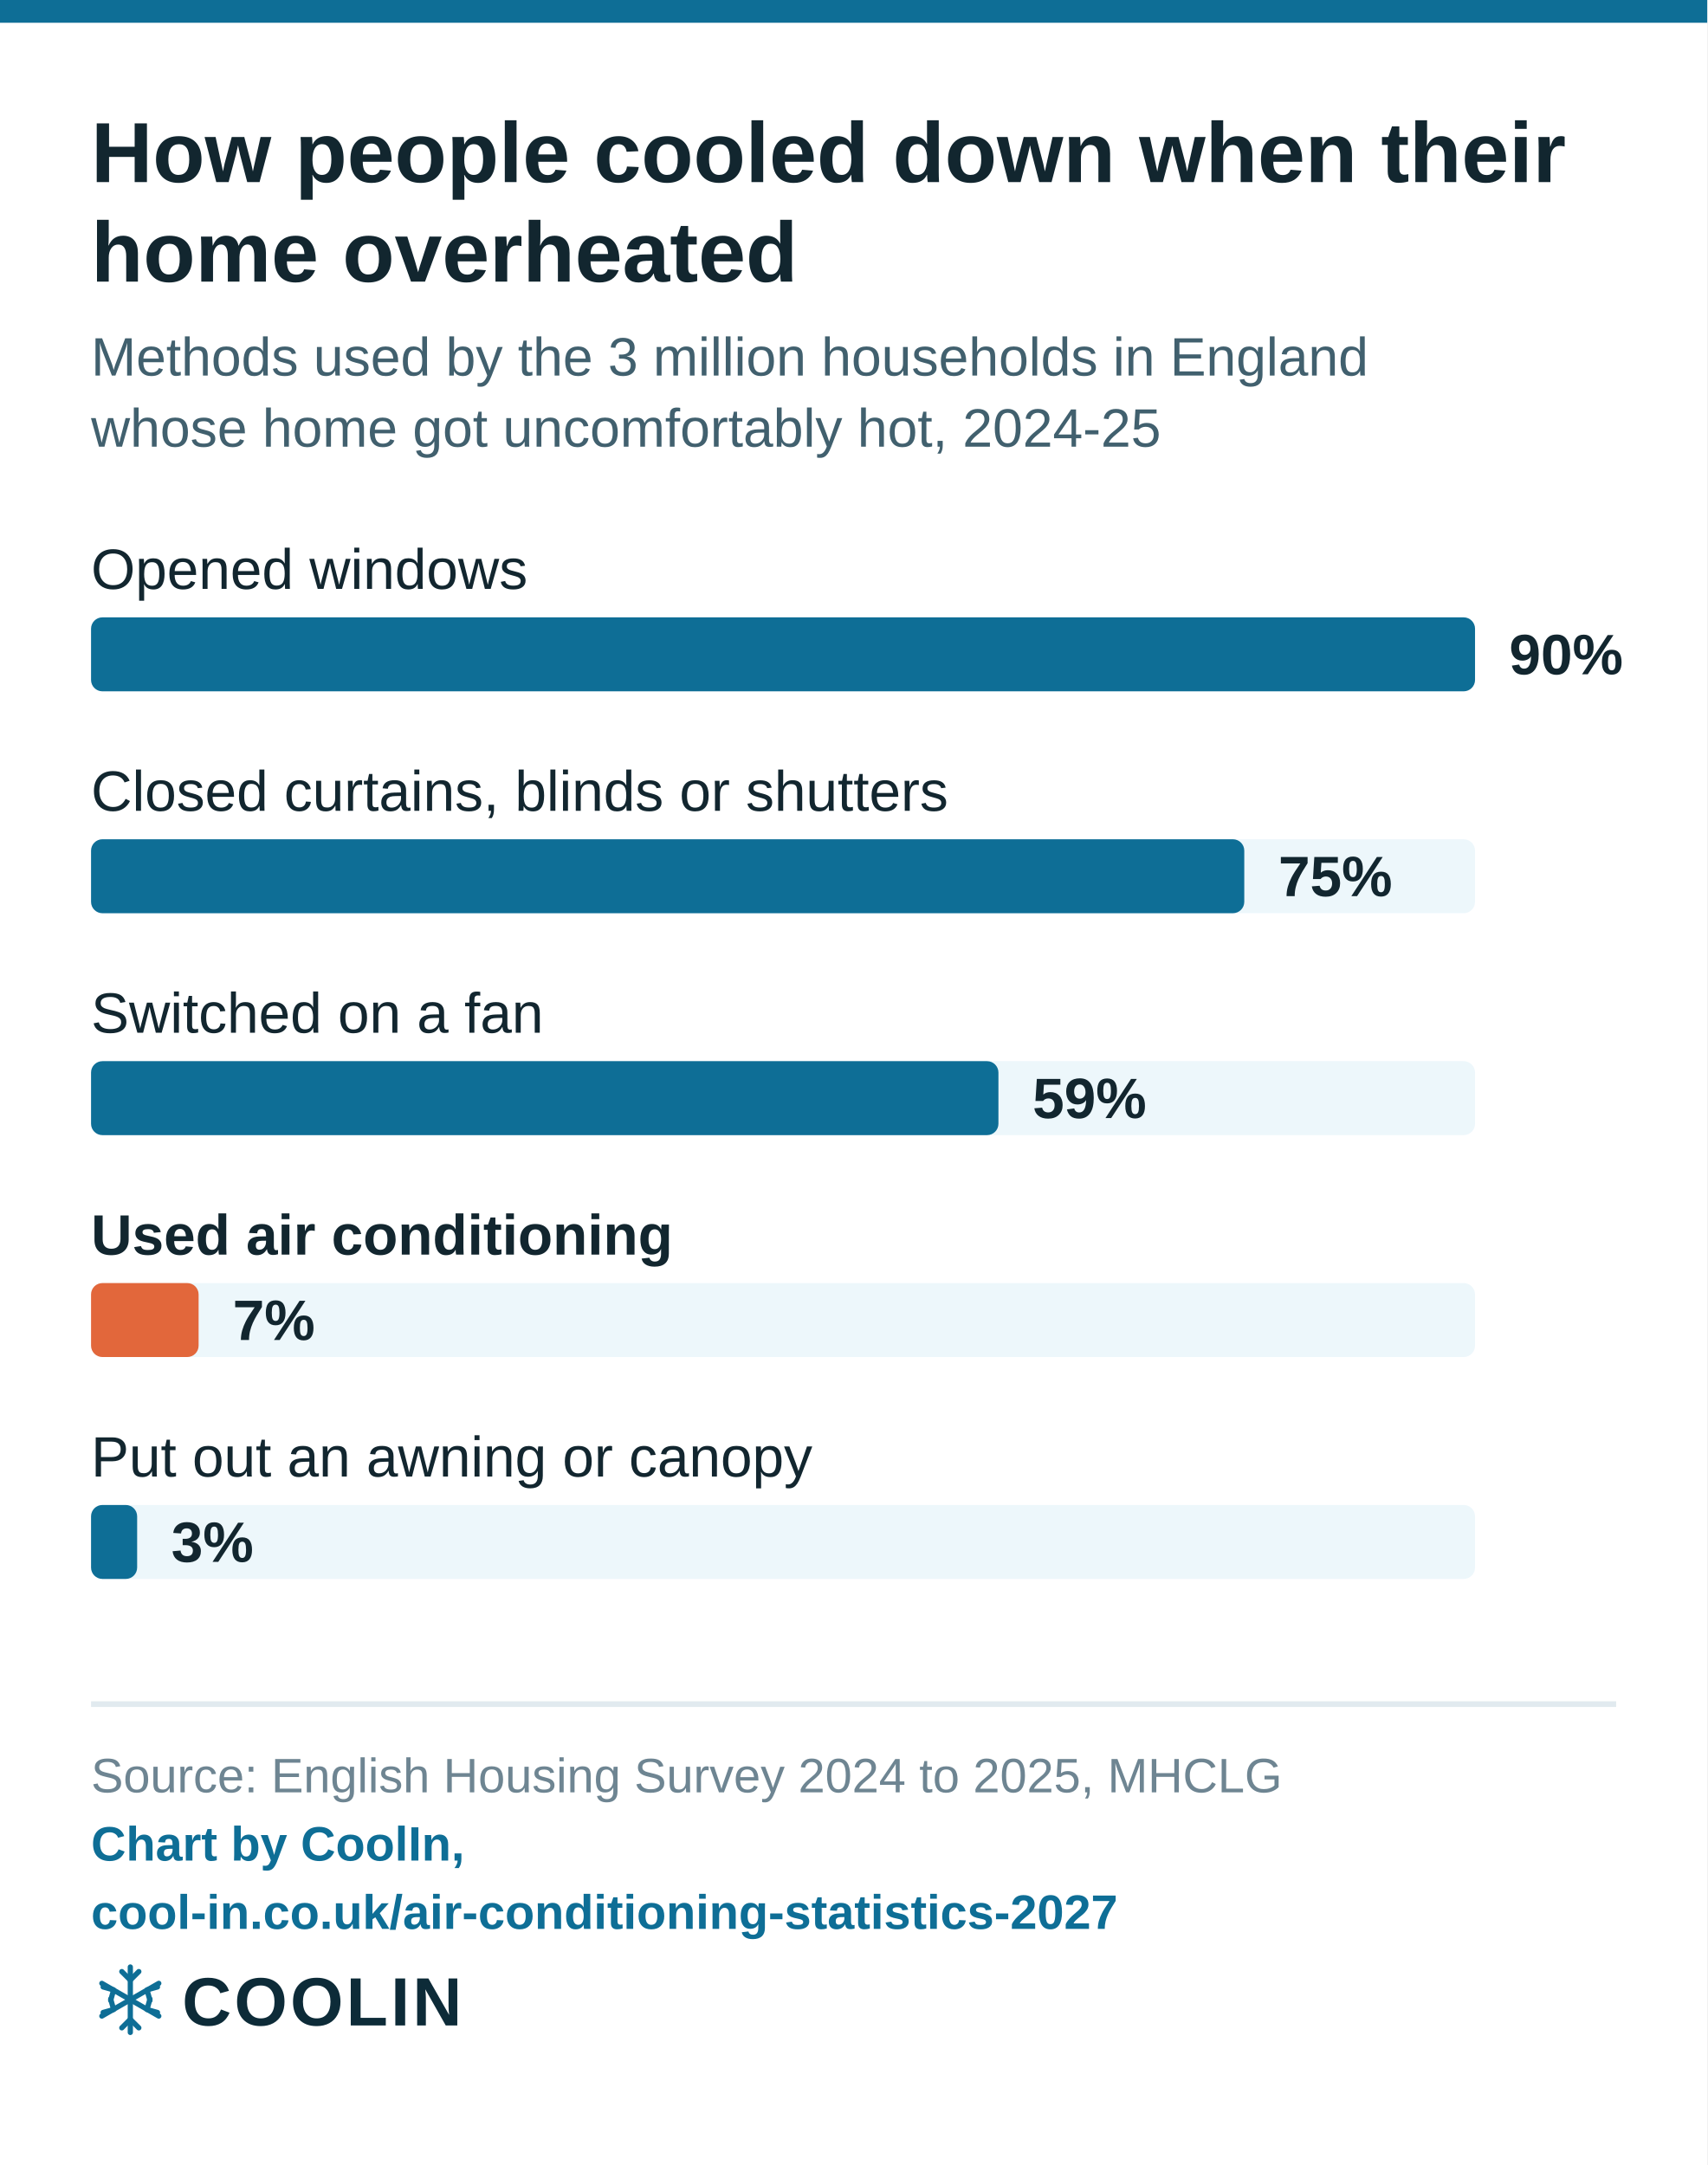
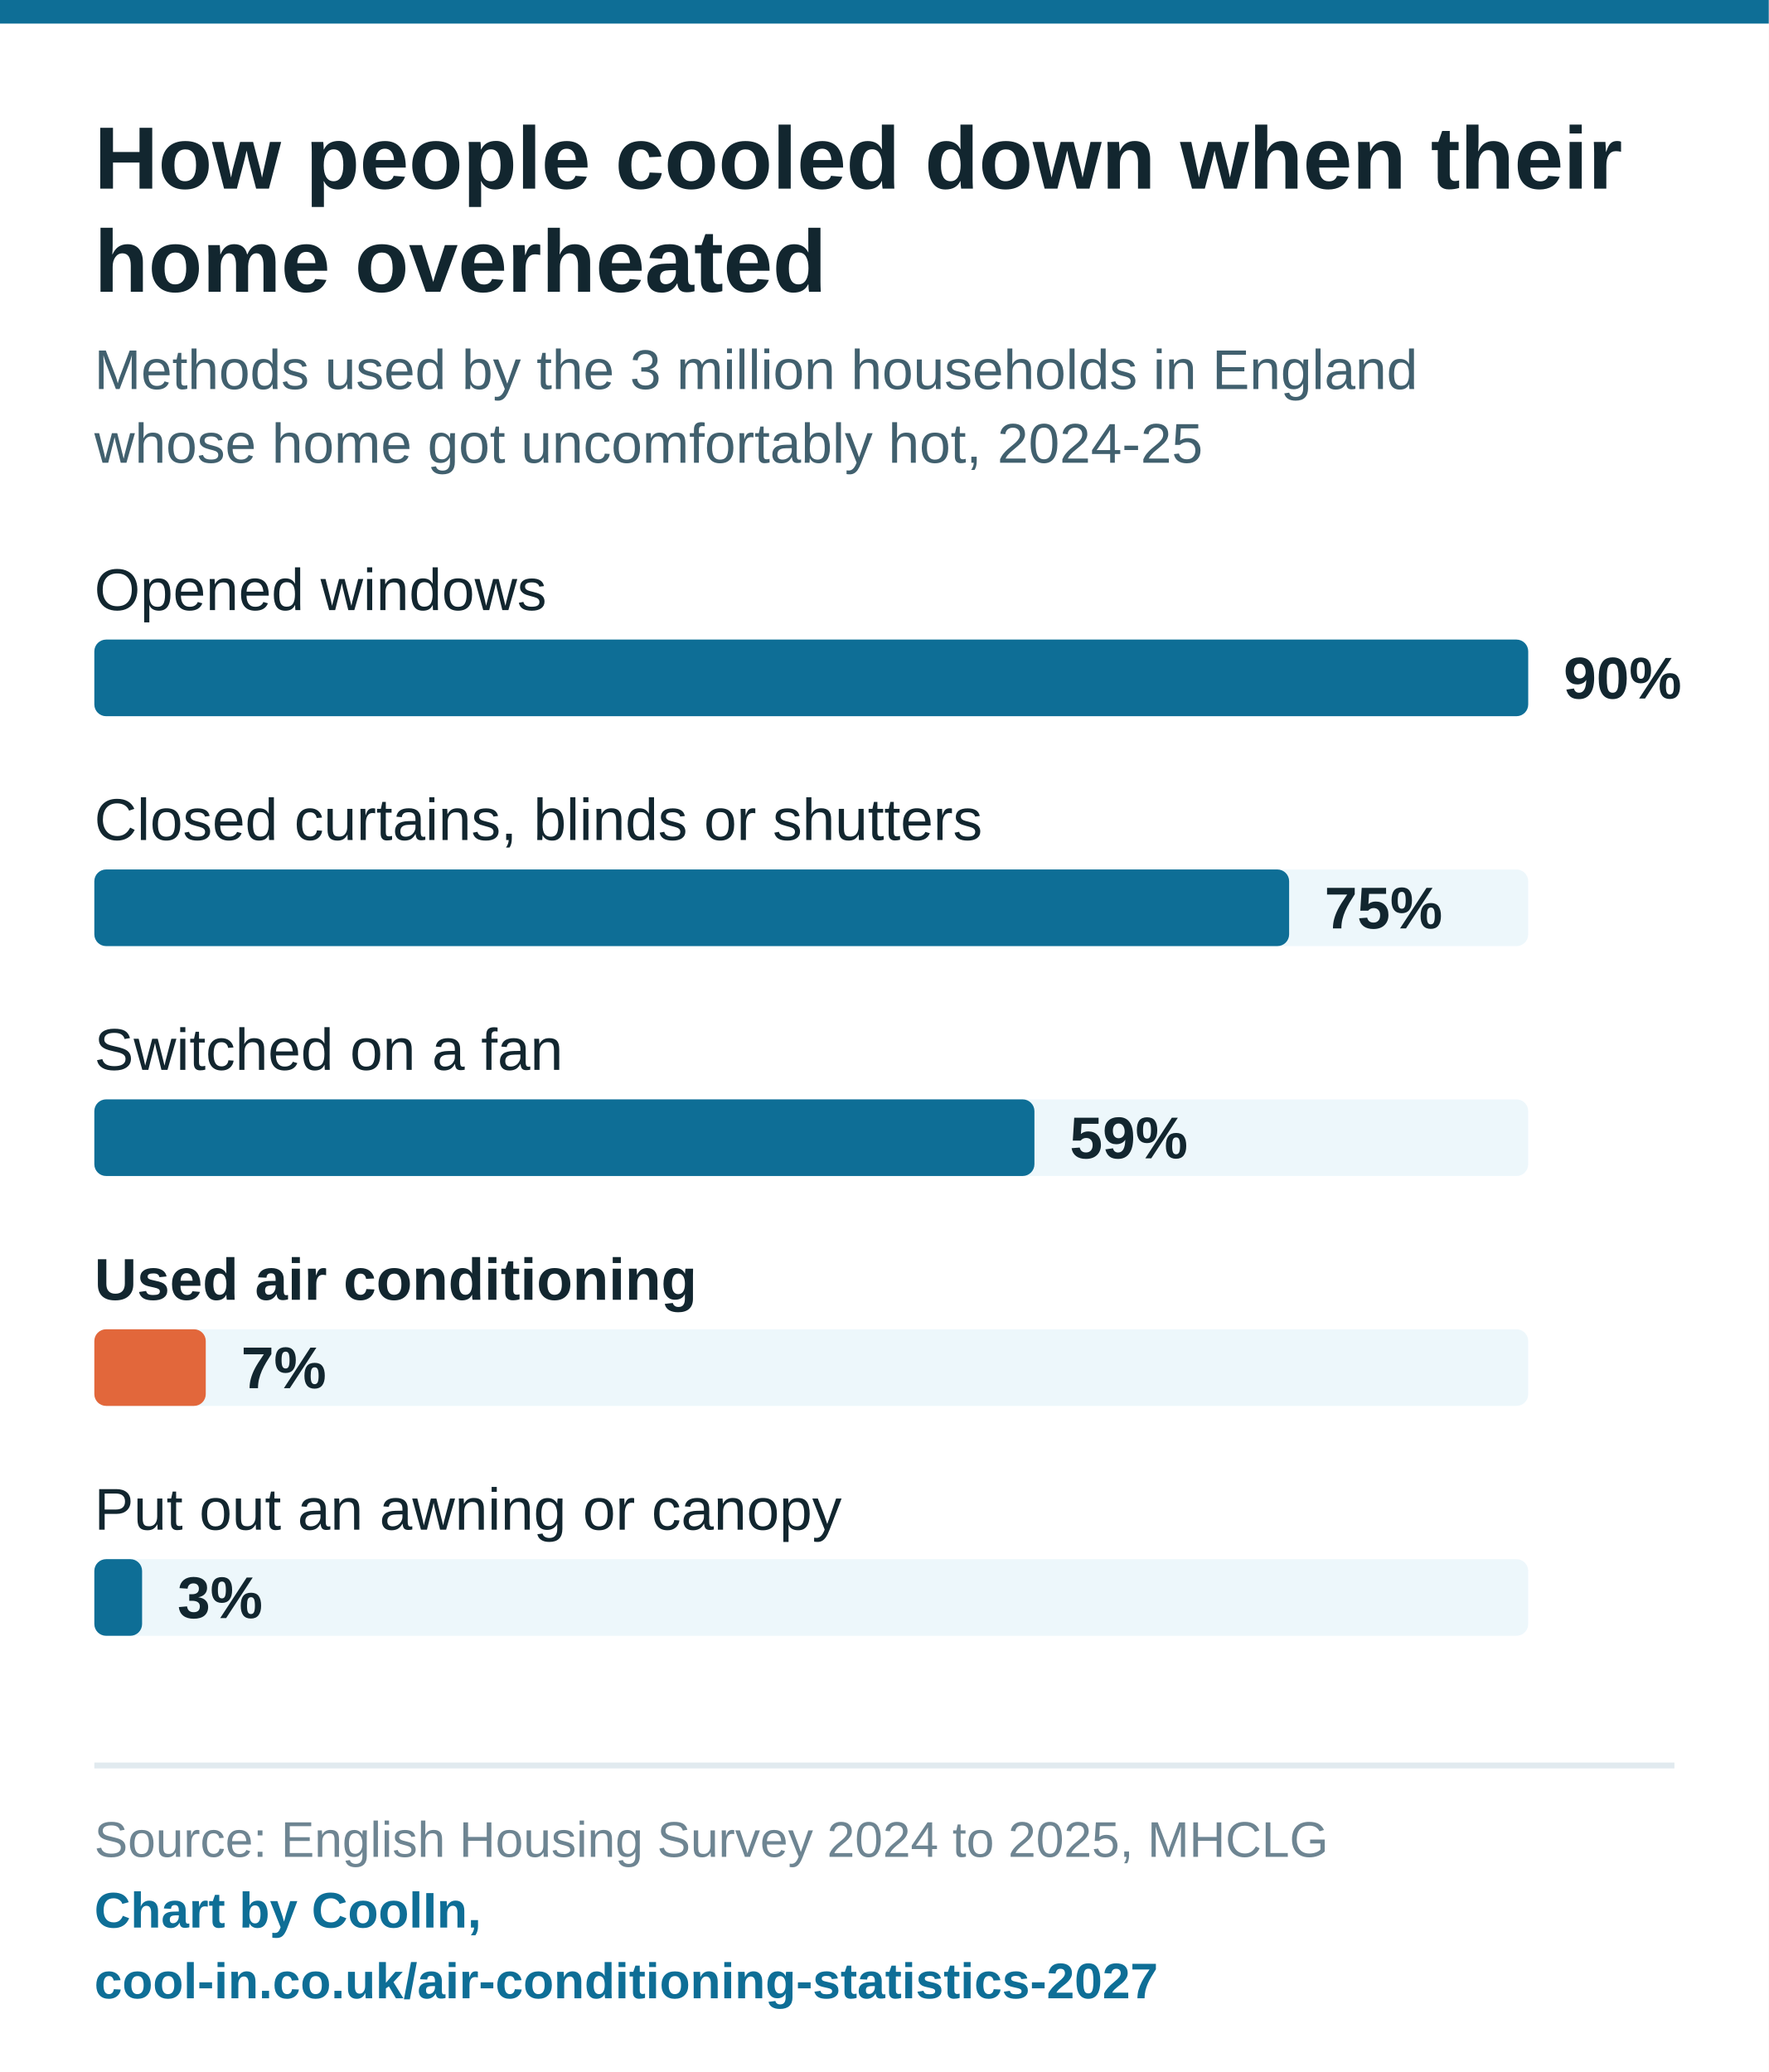
- <svg xmlns="http://www.w3.org/2000/svg" viewBox="0 0 600 761" width="600" height="761" font-family="Arial, Helvetica, sans-serif">
-   <rect width="600" height="761" fill="#FFFFFF" />
+ <svg xmlns="http://www.w3.org/2000/svg" viewBox="0 0 600 703" width="600" height="703" font-family="Arial, Helvetica, sans-serif">
+   <rect width="600" height="703" fill="#FFFFFF" />
  <rect width="600" height="8" fill="#0E6E96" />
  <text x="32" y="64" font-size="30" font-weight="700" fill="#12262F">How people cooled down when their</text>
  <text x="32" y="99" font-size="30" font-weight="700" fill="#12262F">home overheated</text>
  <text x="32" y="132" font-size="19" fill="#41606E">Methods used by the 3 million households in England</text>
  <text x="32" y="157" font-size="19" fill="#41606E">whose home got uncomfortably hot, 2024-25</text>
  <g transform="translate(0,187)">
    <defs>
      <pattern id="hatch" width="10" height="10" patternUnits="userSpaceOnUse" patternTransform="rotate(45)">
        <rect width="10" height="10" fill="#FBE7DC" />
        <line x1="0" y1="0" x2="0" y2="10" stroke="#E2673B" stroke-width="4" />
      </pattern>
    </defs>
    <text x="32" y="20" font-size="20" font-weight="400" fill="#12262F">Opened windows</text>
    <rect x="32" y="30" width="486.4" height="26" rx="4" fill="#D7EDF7" opacity=".45" />
    <rect x="32" y="30" width="486.4" height="26" rx="4" fill="#0E6E96" />
    <text x="530.4" y="50" font-size="20" font-weight="700" fill="#12262F">90%</text>
    <text x="32" y="98" font-size="20" font-weight="400" fill="#12262F">Closed curtains, blinds or shutters</text>
    <rect x="32" y="108" width="486.4" height="26" rx="4" fill="#D7EDF7" opacity=".45" />
    <rect x="32" y="108" width="405.3" height="26" rx="4" fill="#0E6E96" />
    <text x="449.3" y="128" font-size="20" font-weight="700" fill="#12262F">75%</text>
    <text x="32" y="176" font-size="20" font-weight="400" fill="#12262F">Switched on a fan</text>
    <rect x="32" y="186" width="486.4" height="26" rx="4" fill="#D7EDF7" opacity=".45" />
    <rect x="32" y="186" width="318.9" height="26" rx="4" fill="#0E6E96" />
    <text x="362.9" y="206" font-size="20" font-weight="700" fill="#12262F">59%</text>
    <text x="32" y="254" font-size="20" font-weight="700" fill="#12262F">Used air conditioning</text>
    <rect x="32" y="264" width="486.4" height="26" rx="4" fill="#D7EDF7" opacity=".45" />
    <rect x="32" y="264" width="37.8" height="26" rx="4" fill="#E2673B" />
    <text x="81.8" y="284" font-size="20" font-weight="700" fill="#12262F">7%</text>
    <text x="32" y="332" font-size="20" font-weight="400" fill="#12262F">Put out an awning or canopy</text>
    <rect x="32" y="342" width="486.4" height="26" rx="4" fill="#D7EDF7" opacity=".45" />
    <rect x="32" y="342" width="16.2" height="26" rx="4" fill="#0E6E96" />
    <text x="60.2" y="362" font-size="20" font-weight="700" fill="#12262F">3%</text>
  </g>
  <line x1="32" y1="599" x2="568" y2="599" stroke="#E1EAEF" stroke-width="2" />
  <text x="32" y="630" font-size="17" fill="#6E8592">Source: English Housing Survey 2024 to 2025, MHCLG</text>
  <text x="32" y="654" font-size="17" font-weight="700" fill="#0E6E96">Chart by CoolIn,</text>
  <text x="32" y="678" font-size="17" font-weight="700" fill="#0E6E96">cool-in.co.uk/air-conditioning-statistics-2027</text>
-   <g transform="translate(32,689.1) scale(1.150)" fill="none" stroke="#0E6E96" stroke-width="1.6" stroke-linecap="round">
-     <path d="M12 2v20" />
-     <path d="M3.3 7 20.7 17" />
-     <path d="M20.7 7 3.3 17" />
-     <path d="M12 6 9.4 3.4M12 6l2.6-2.6M12 18l-2.6 2.6M12 18l2.6 2.6" />
-     <path d="m17.1 9 3.2-.9M17.1 9l.9 3.2M6.9 15l-3.2.9M6.9 15 6 11.8" />
-     <path d="m17.1 15 3.2.9M17.1 15l.9-3.2M6.9 9l-3.2-.9M6.9 9 6 12.2" />
-   </g>
-   <text x="64" y="711.95" font-size="24" font-weight="900" letter-spacing="1" fill="#0D2B38">COOLIN</text>
</svg>
